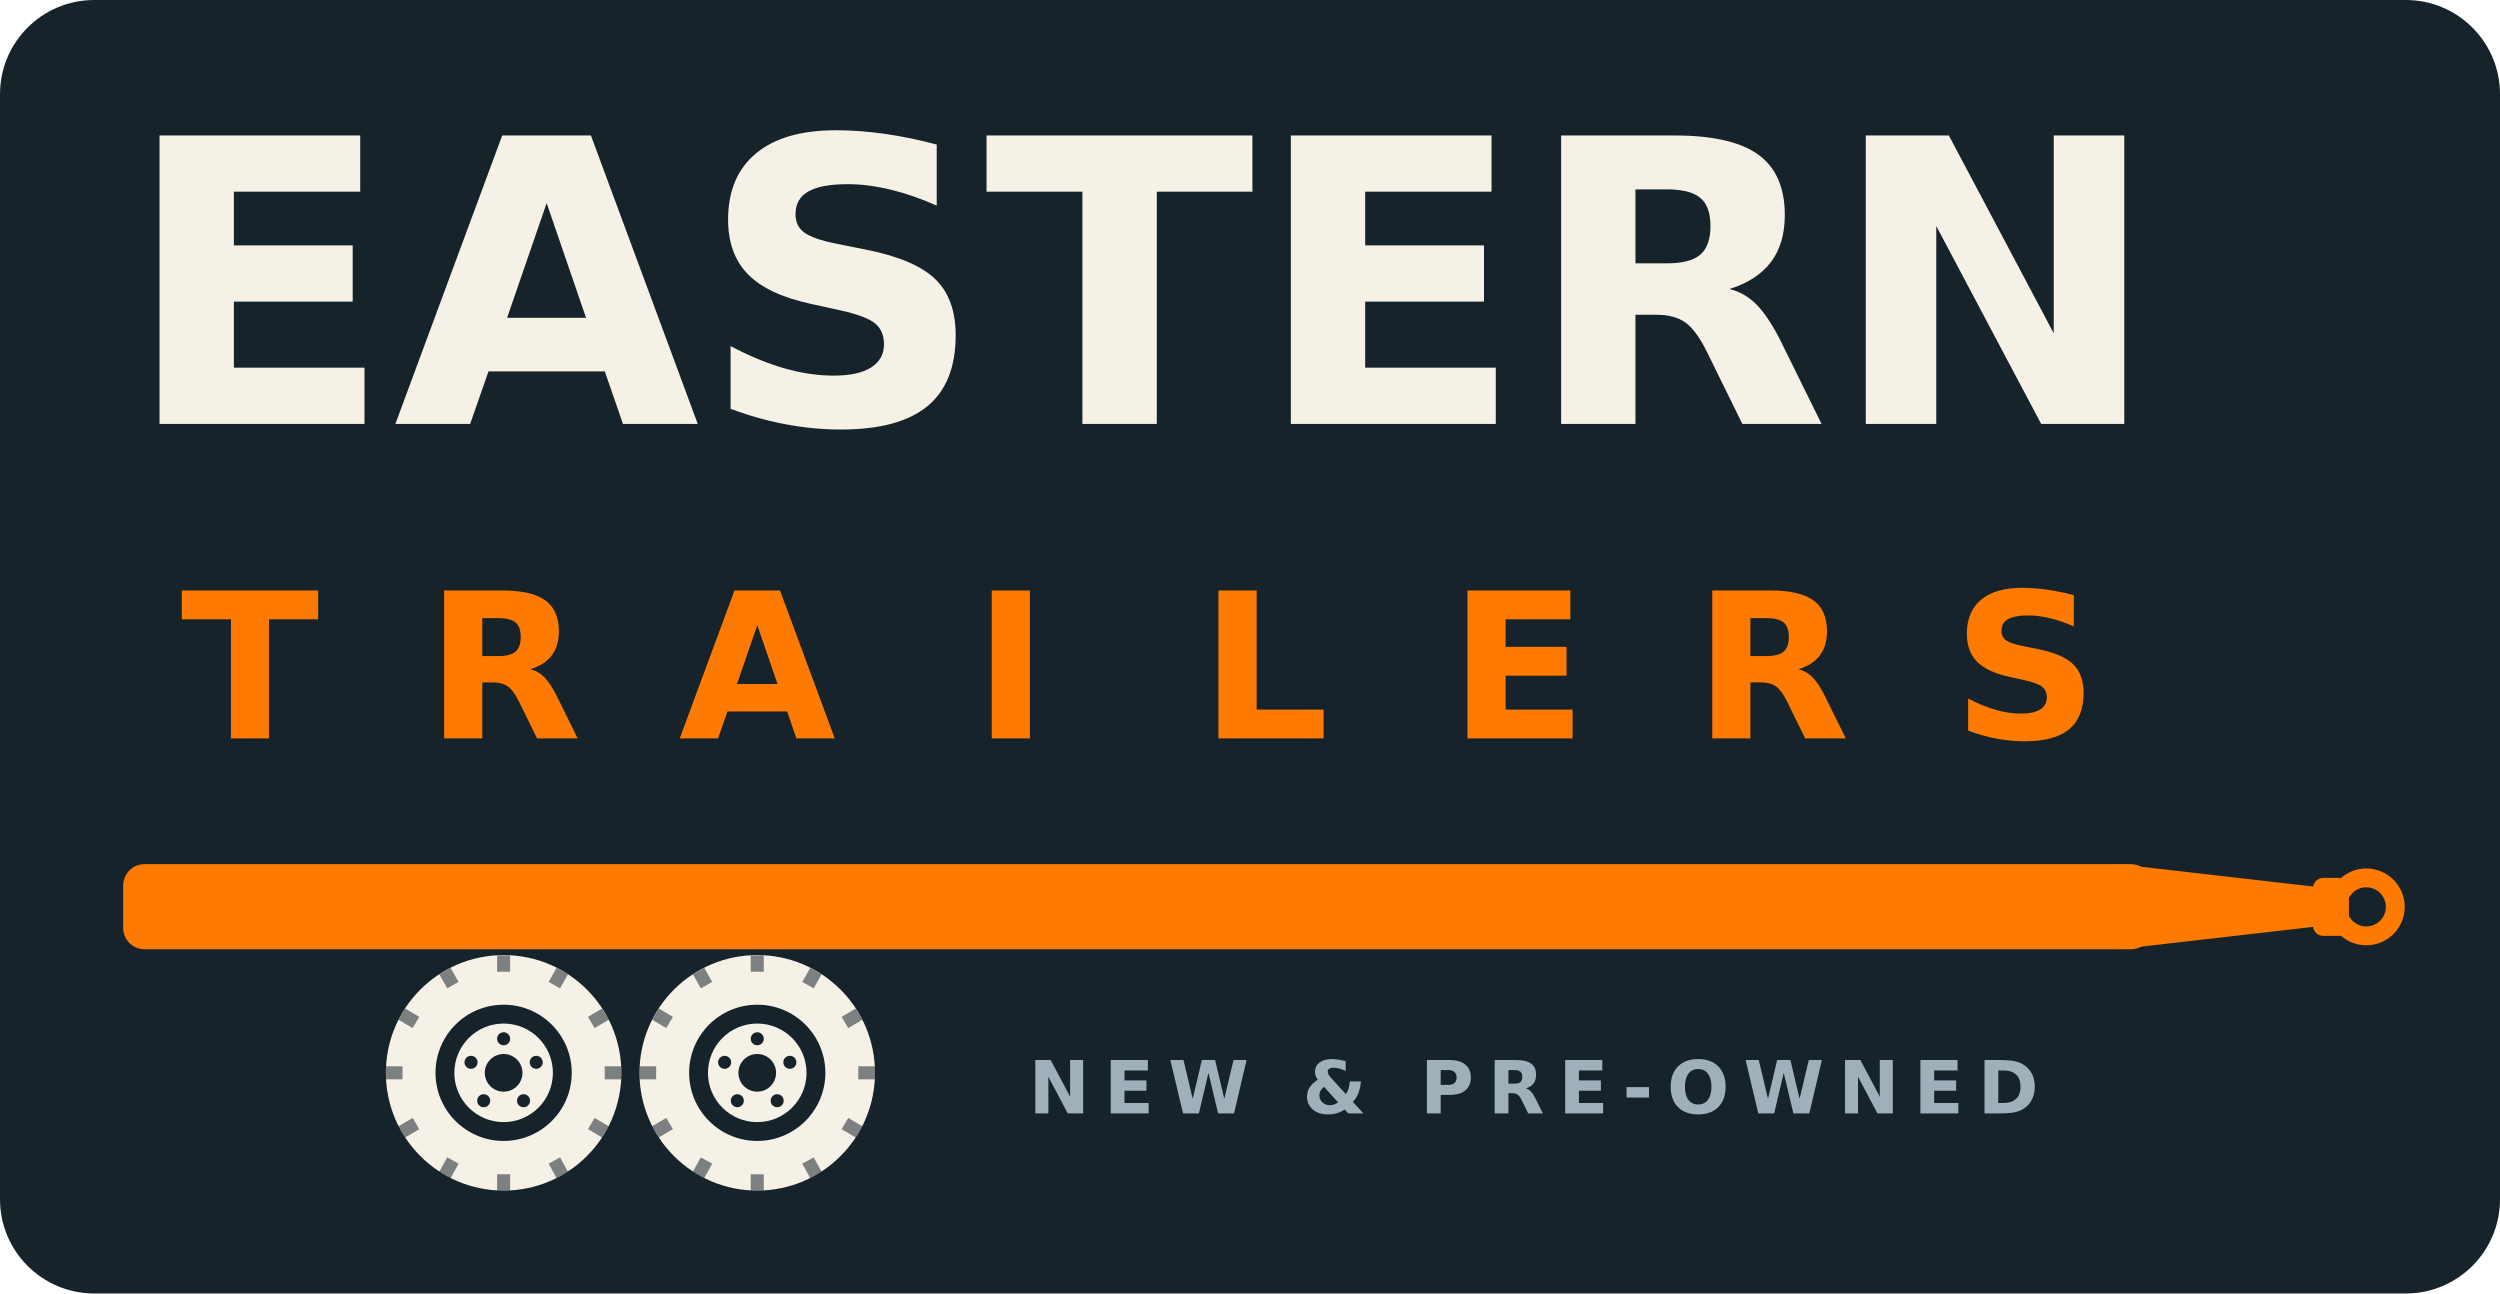
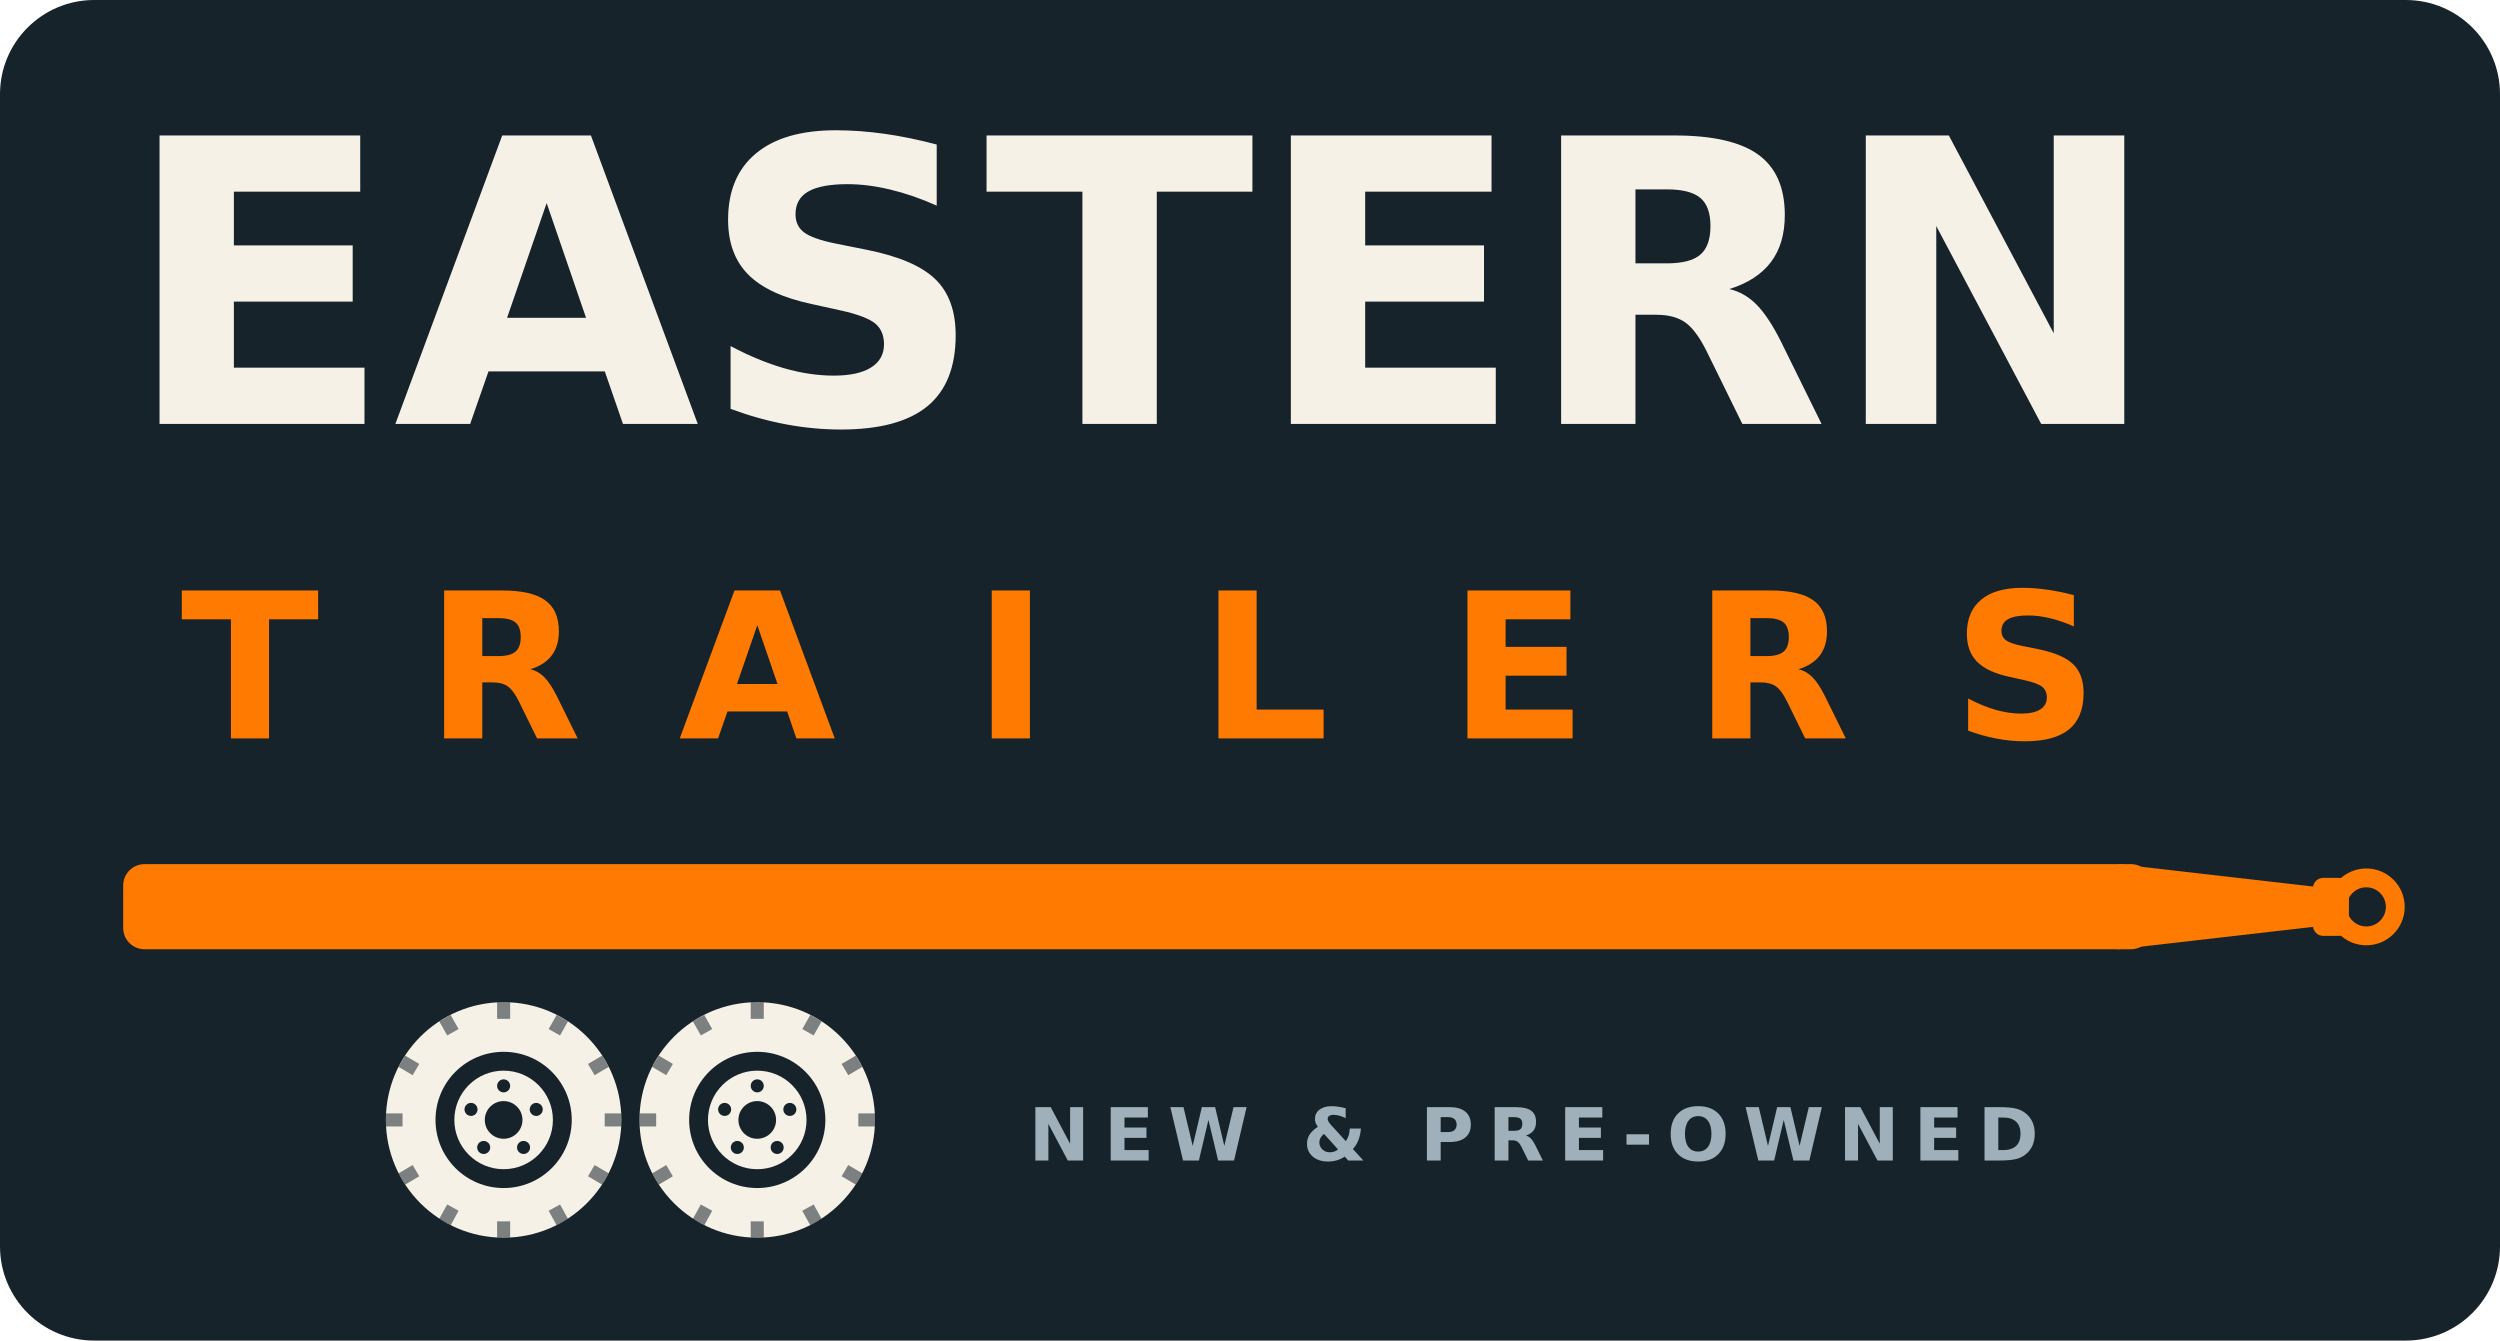
- <svg xmlns="http://www.w3.org/2000/svg" viewBox="0 0 690 357" width="690" height="357">
-   <rect width="690" height="357" rx="26" fill="#17232b" />
+ <svg xmlns="http://www.w3.org/2000/svg" viewBox="0 0 690 370" width="690" height="370">
+   <rect width="690" height="370" rx="26" fill="#17232b" />
  <text x="34" y="117.0" font-family="DejaVu Sans" font-weight="900" font-size="109.2" fill="#F6F1E7" textLength="560" lengthAdjust="spacingAndGlyphs">EASTERN</text>
  <text x="69.0" y="203.8" text-anchor="middle" font-family="DejaVu Sans" font-weight="900" font-size="56.0" fill="#FF7A00">T</text>
  <text x="139.0" y="203.8" text-anchor="middle" font-family="DejaVu Sans" font-weight="900" font-size="56.0" fill="#FF7A00">R</text>
  <text x="209.0" y="203.8" text-anchor="middle" font-family="DejaVu Sans" font-weight="900" font-size="56.0" fill="#FF7A00">A</text>
  <text x="279.0" y="203.8" text-anchor="middle" font-family="DejaVu Sans" font-weight="900" font-size="56.0" fill="#FF7A00">I</text>
  <text x="349.0" y="203.8" text-anchor="middle" font-family="DejaVu Sans" font-weight="900" font-size="56.0" fill="#FF7A00">L</text>
  <text x="419.0" y="203.8" text-anchor="middle" font-family="DejaVu Sans" font-weight="900" font-size="56.0" fill="#FF7A00">E</text>
  <text x="489.0" y="203.8" text-anchor="middle" font-family="DejaVu Sans" font-weight="900" font-size="56.0" fill="#FF7A00">R</text>
  <text x="559.0" y="203.8" text-anchor="middle" font-family="DejaVu Sans" font-weight="900" font-size="56.0" fill="#FF7A00">S</text>
  <rect x="34" y="238.5" width="560" height="23.5" rx="5.9" fill="#FF7A00" />
  <path d="M584.6 238.5 L642.0 245.1 L642.0 255.4 L584.6 262.0 Z" fill="#FF7A00" />
  <rect x="638.4" y="242.3" width="9.9" height="16.0" rx="2.8" fill="#FF7A00" />
  <circle cx="653.1" cy="250.3" r="8.0" fill="none" stroke="#FF7A00" stroke-width="5.2" />
-   <circle cx="139.0" cy="296.1" r="32.5" fill="#F6F1E7" />
-   <line x1="166.9" y1="296.1" x2="171.5" y2="296.1" stroke="#17232b" stroke-width="3.6" opacity=".55" />
-   <line x1="163.2" y1="310.1" x2="167.1" y2="312.4" stroke="#17232b" stroke-width="3.6" opacity=".55" />
-   <line x1="153.0" y1="320.3" x2="155.2" y2="324.3" stroke="#17232b" stroke-width="3.6" opacity=".55" />
-   <line x1="139.0" y1="324.1" x2="139.0" y2="328.6" stroke="#17232b" stroke-width="3.6" opacity=".55" />
-   <line x1="125.0" y1="320.3" x2="122.8" y2="324.3" stroke="#17232b" stroke-width="3.6" opacity=".55" />
-   <line x1="114.8" y1="310.1" x2="110.9" y2="312.4" stroke="#17232b" stroke-width="3.6" opacity=".55" />
-   <line x1="111.1" y1="296.1" x2="106.5" y2="296.1" stroke="#17232b" stroke-width="3.6" opacity=".55" />
-   <line x1="114.8" y1="282.2" x2="110.9" y2="279.9" stroke="#17232b" stroke-width="3.6" opacity=".55" />
-   <line x1="125.0" y1="271.9" x2="122.8" y2="268.0" stroke="#17232b" stroke-width="3.6" opacity=".55" />
-   <line x1="139.0" y1="268.2" x2="139.0" y2="263.7" stroke="#17232b" stroke-width="3.6" opacity=".55" />
-   <line x1="153.0" y1="271.9" x2="155.2" y2="268.0" stroke="#17232b" stroke-width="3.6" opacity=".55" />
-   <line x1="163.2" y1="282.2" x2="167.1" y2="279.9" stroke="#17232b" stroke-width="3.6" opacity=".55" />
-   <circle cx="139.0" cy="296.1" r="18.8" fill="#17232b" />
-   <circle cx="139.0" cy="296.1" r="13.6" fill="#F6F1E7" />
-   <circle cx="139.0" cy="296.1" r="5.2" fill="#17232b" />
-   <circle cx="139.0" cy="286.7" r="1.8" fill="#17232b" />
-   <circle cx="148.0" cy="293.2" r="1.8" fill="#17232b" />
-   <circle cx="144.5" cy="303.8" r="1.8" fill="#17232b" />
-   <circle cx="133.5" cy="303.8" r="1.8" fill="#17232b" />
-   <circle cx="130.0" cy="293.2" r="1.8" fill="#17232b" />
-   <circle cx="209.0" cy="296.1" r="32.5" fill="#F6F1E7" />
-   <line x1="236.9" y1="296.1" x2="241.5" y2="296.1" stroke="#17232b" stroke-width="3.6" opacity=".55" />
-   <line x1="233.2" y1="310.1" x2="237.1" y2="312.4" stroke="#17232b" stroke-width="3.6" opacity=".55" />
-   <line x1="223.0" y1="320.3" x2="225.2" y2="324.3" stroke="#17232b" stroke-width="3.6" opacity=".55" />
-   <line x1="209.0" y1="324.1" x2="209.0" y2="328.6" stroke="#17232b" stroke-width="3.6" opacity=".55" />
-   <line x1="195.0" y1="320.3" x2="192.8" y2="324.3" stroke="#17232b" stroke-width="3.6" opacity=".55" />
-   <line x1="184.8" y1="310.1" x2="180.9" y2="312.4" stroke="#17232b" stroke-width="3.6" opacity=".55" />
-   <line x1="181.1" y1="296.1" x2="176.5" y2="296.1" stroke="#17232b" stroke-width="3.6" opacity=".55" />
-   <line x1="184.8" y1="282.2" x2="180.9" y2="279.9" stroke="#17232b" stroke-width="3.6" opacity=".55" />
-   <line x1="195.0" y1="271.9" x2="192.8" y2="268.0" stroke="#17232b" stroke-width="3.6" opacity=".55" />
-   <line x1="209.0" y1="268.2" x2="209.0" y2="263.7" stroke="#17232b" stroke-width="3.6" opacity=".55" />
-   <line x1="223.0" y1="271.9" x2="225.2" y2="268.0" stroke="#17232b" stroke-width="3.6" opacity=".55" />
-   <line x1="233.2" y1="282.2" x2="237.1" y2="279.9" stroke="#17232b" stroke-width="3.6" opacity=".55" />
-   <circle cx="209.0" cy="296.1" r="18.8" fill="#17232b" />
-   <circle cx="209.0" cy="296.1" r="13.6" fill="#F6F1E7" />
-   <circle cx="209.0" cy="296.1" r="5.2" fill="#17232b" />
-   <circle cx="209.0" cy="286.7" r="1.8" fill="#17232b" />
-   <circle cx="218.0" cy="293.2" r="1.8" fill="#17232b" />
-   <circle cx="214.5" cy="303.8" r="1.8" fill="#17232b" />
-   <circle cx="203.5" cy="303.8" r="1.8" fill="#17232b" />
-   <circle cx="200.0" cy="293.2" r="1.8" fill="#17232b" />
-   <text x="283.9" y="307.3" font-family="DejaVu Sans" font-weight="700" font-size="20.2" fill="#9fb0ba" letter-spacing="3.9">NEW &amp; PRE-OWNED</text>
+   <circle cx="139.0" cy="309.1" r="32.5" fill="#F6F1E7" />
+   <line x1="166.9" y1="309.1" x2="171.5" y2="309.1" stroke="#17232b" stroke-width="3.6" opacity=".55" />
+   <line x1="163.2" y1="323.1" x2="167.1" y2="325.4" stroke="#17232b" stroke-width="3.6" opacity=".55" />
+   <line x1="153.0" y1="333.3" x2="155.2" y2="337.3" stroke="#17232b" stroke-width="3.6" opacity=".55" />
+   <line x1="139.0" y1="337.1" x2="139.0" y2="341.6" stroke="#17232b" stroke-width="3.6" opacity=".55" />
+   <line x1="125.0" y1="333.3" x2="122.8" y2="337.3" stroke="#17232b" stroke-width="3.6" opacity=".55" />
+   <line x1="114.8" y1="323.1" x2="110.9" y2="325.4" stroke="#17232b" stroke-width="3.6" opacity=".55" />
+   <line x1="111.1" y1="309.1" x2="106.5" y2="309.1" stroke="#17232b" stroke-width="3.6" opacity=".55" />
+   <line x1="114.8" y1="295.2" x2="110.9" y2="292.9" stroke="#17232b" stroke-width="3.6" opacity=".55" />
+   <line x1="125.0" y1="284.9" x2="122.8" y2="281.0" stroke="#17232b" stroke-width="3.6" opacity=".55" />
+   <line x1="139.0" y1="281.2" x2="139.0" y2="276.6" stroke="#17232b" stroke-width="3.6" opacity=".55" />
+   <line x1="153.0" y1="284.9" x2="155.2" y2="281.0" stroke="#17232b" stroke-width="3.6" opacity=".55" />
+   <line x1="163.2" y1="295.2" x2="167.1" y2="292.9" stroke="#17232b" stroke-width="3.6" opacity=".55" />
+   <circle cx="139.0" cy="309.1" r="18.8" fill="#17232b" />
+   <circle cx="139.0" cy="309.1" r="13.6" fill="#F6F1E7" />
+   <circle cx="139.0" cy="309.1" r="5.2" fill="#17232b" />
+   <circle cx="139.0" cy="299.7" r="1.8" fill="#17232b" />
+   <circle cx="148.0" cy="306.2" r="1.8" fill="#17232b" />
+   <circle cx="144.5" cy="316.7" r="1.8" fill="#17232b" />
+   <circle cx="133.5" cy="316.7" r="1.8" fill="#17232b" />
+   <circle cx="130.0" cy="306.2" r="1.8" fill="#17232b" />
+   <circle cx="209.0" cy="309.1" r="32.5" fill="#F6F1E7" />
+   <line x1="236.9" y1="309.1" x2="241.5" y2="309.1" stroke="#17232b" stroke-width="3.6" opacity=".55" />
+   <line x1="233.2" y1="323.1" x2="237.1" y2="325.4" stroke="#17232b" stroke-width="3.6" opacity=".55" />
+   <line x1="223.0" y1="333.3" x2="225.2" y2="337.3" stroke="#17232b" stroke-width="3.6" opacity=".55" />
+   <line x1="209.0" y1="337.1" x2="209.0" y2="341.6" stroke="#17232b" stroke-width="3.6" opacity=".55" />
+   <line x1="195.0" y1="333.3" x2="192.8" y2="337.3" stroke="#17232b" stroke-width="3.6" opacity=".55" />
+   <line x1="184.8" y1="323.1" x2="180.9" y2="325.4" stroke="#17232b" stroke-width="3.6" opacity=".55" />
+   <line x1="181.1" y1="309.1" x2="176.5" y2="309.1" stroke="#17232b" stroke-width="3.6" opacity=".55" />
+   <line x1="184.8" y1="295.2" x2="180.9" y2="292.9" stroke="#17232b" stroke-width="3.6" opacity=".55" />
+   <line x1="195.0" y1="284.9" x2="192.8" y2="281.0" stroke="#17232b" stroke-width="3.6" opacity=".55" />
+   <line x1="209.0" y1="281.2" x2="209.0" y2="276.6" stroke="#17232b" stroke-width="3.6" opacity=".55" />
+   <line x1="223.0" y1="284.9" x2="225.2" y2="281.0" stroke="#17232b" stroke-width="3.6" opacity=".55" />
+   <line x1="233.2" y1="295.2" x2="237.1" y2="292.9" stroke="#17232b" stroke-width="3.6" opacity=".55" />
+   <circle cx="209.0" cy="309.1" r="18.8" fill="#17232b" />
+   <circle cx="209.0" cy="309.1" r="13.6" fill="#F6F1E7" />
+   <circle cx="209.0" cy="309.1" r="5.2" fill="#17232b" />
+   <circle cx="209.0" cy="299.7" r="1.8" fill="#17232b" />
+   <circle cx="218.0" cy="306.2" r="1.8" fill="#17232b" />
+   <circle cx="214.5" cy="316.7" r="1.8" fill="#17232b" />
+   <circle cx="203.5" cy="316.7" r="1.8" fill="#17232b" />
+   <circle cx="200.0" cy="306.2" r="1.8" fill="#17232b" />
+   <text x="283.9" y="320.3" font-family="DejaVu Sans" font-weight="700" font-size="20.2" fill="#9fb0ba" letter-spacing="3.9">NEW &amp; PRE-OWNED</text>
</svg>
